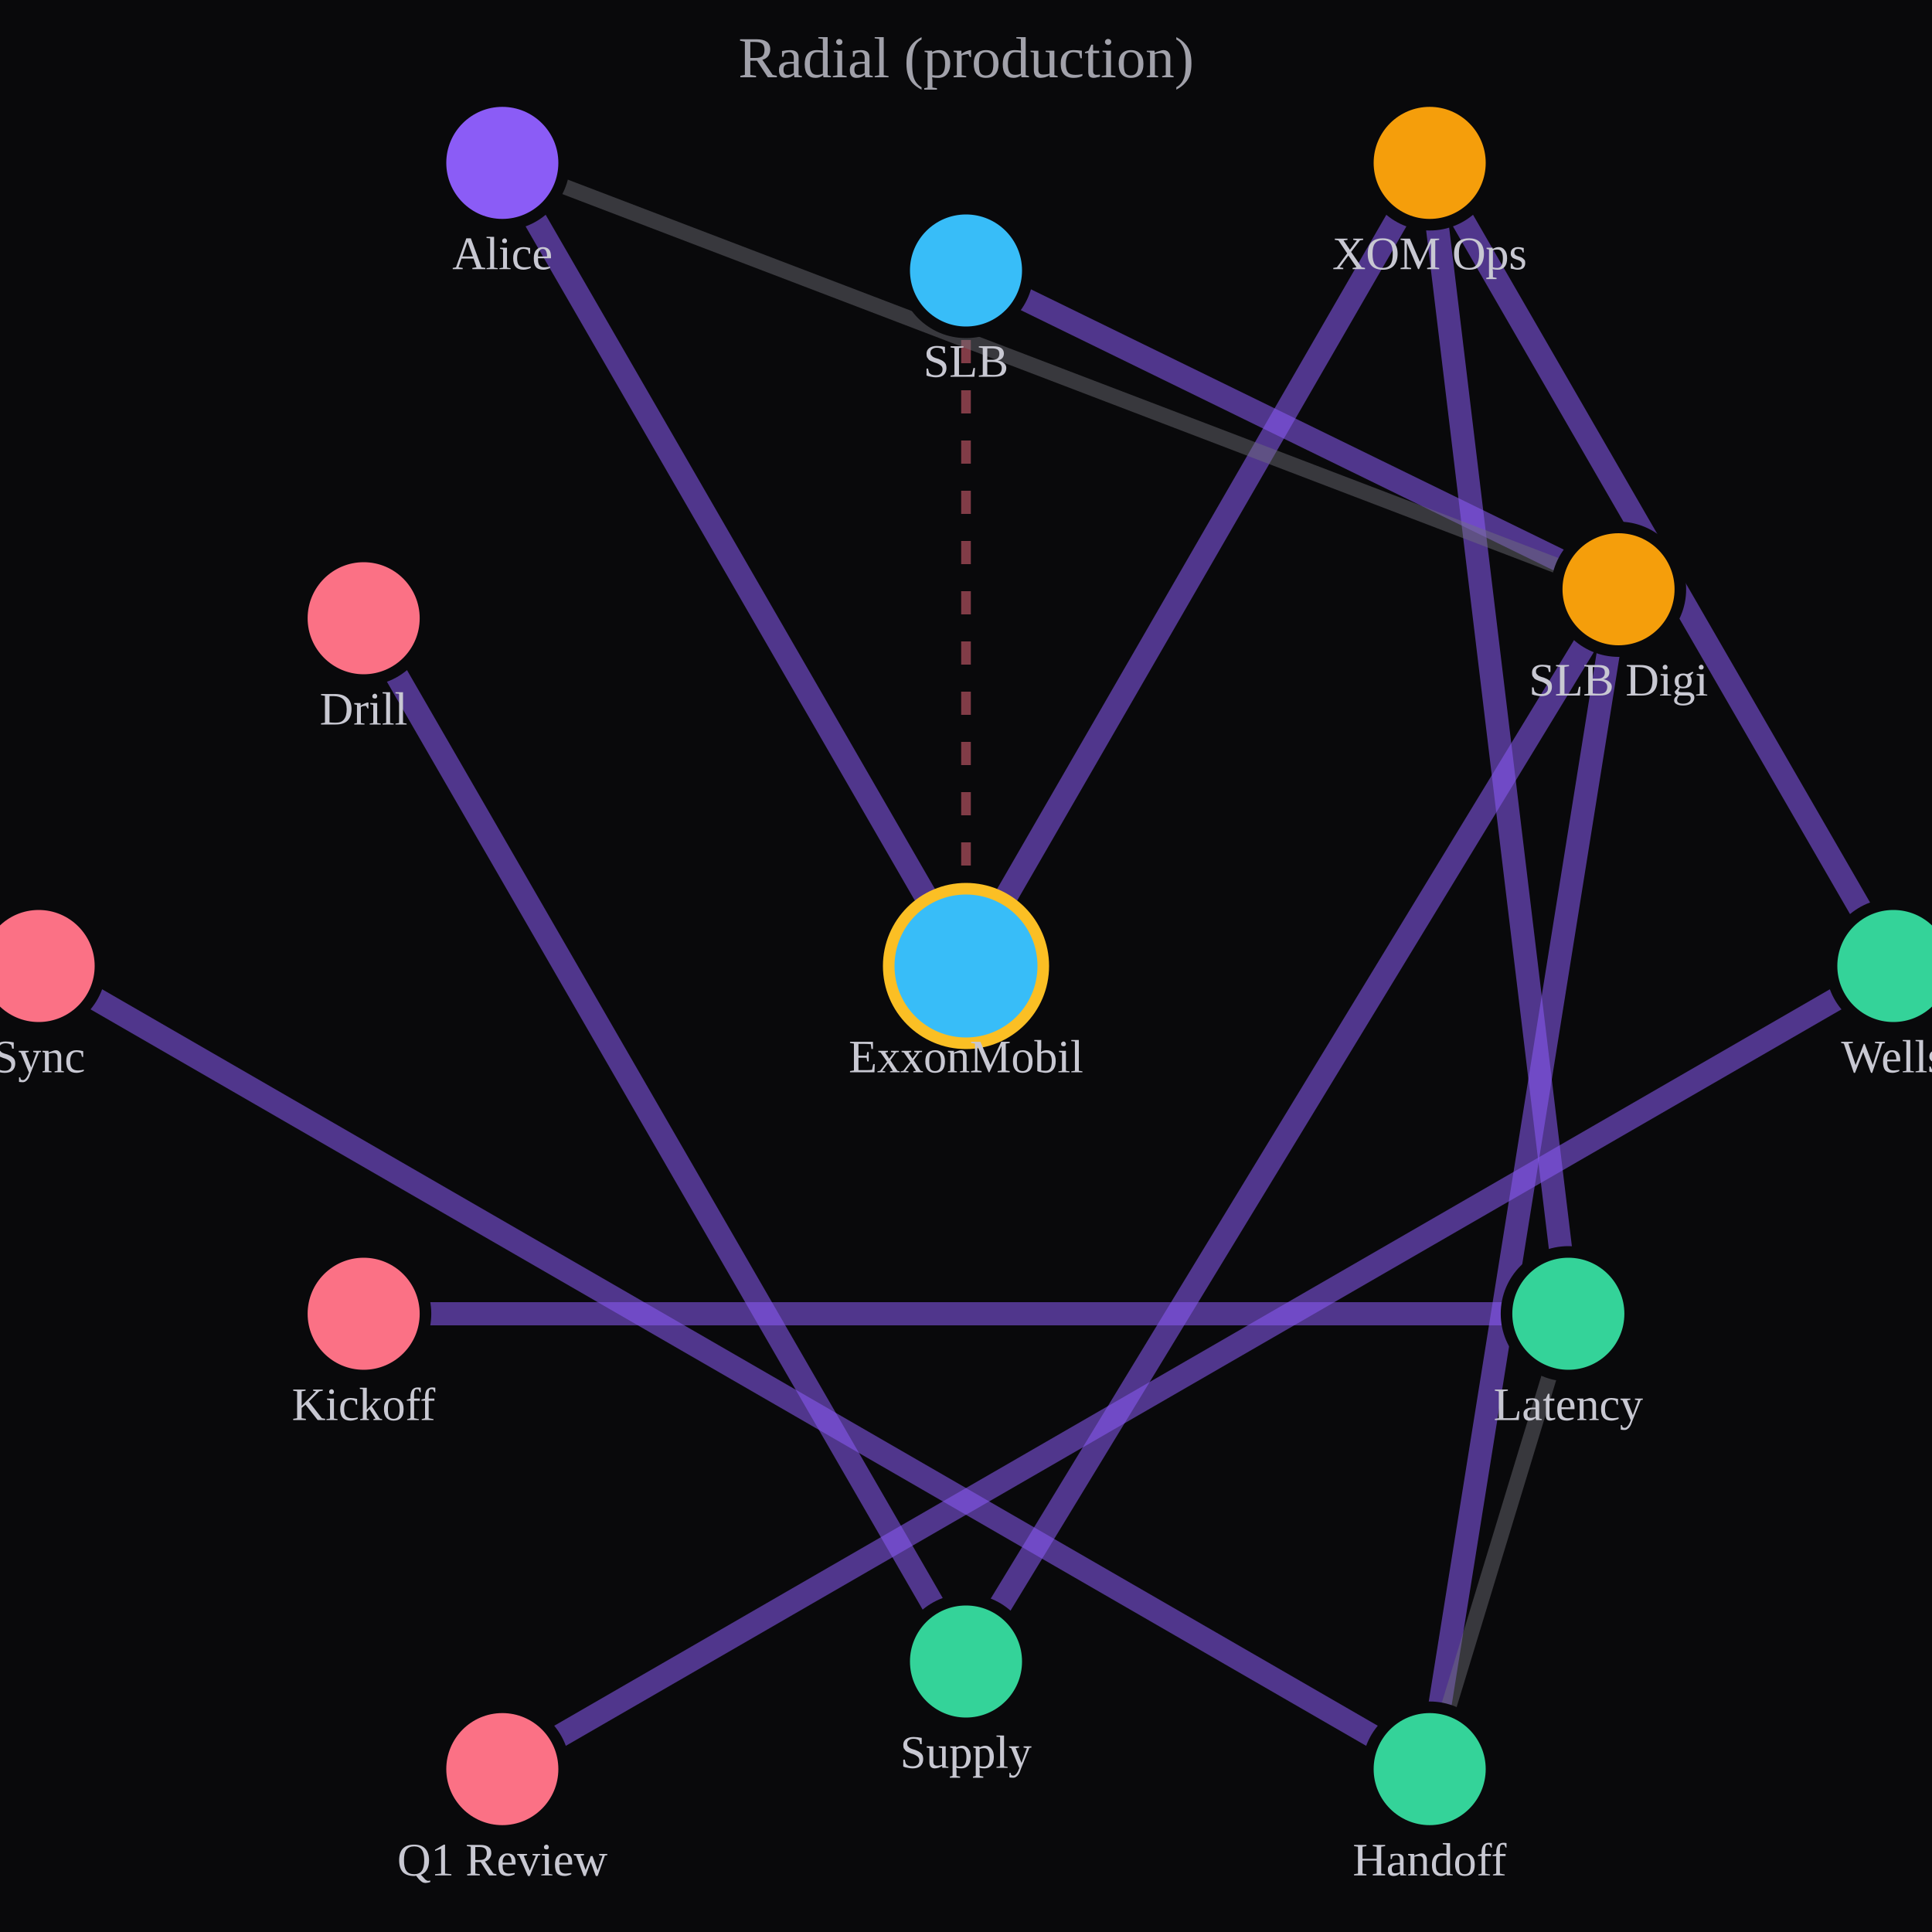
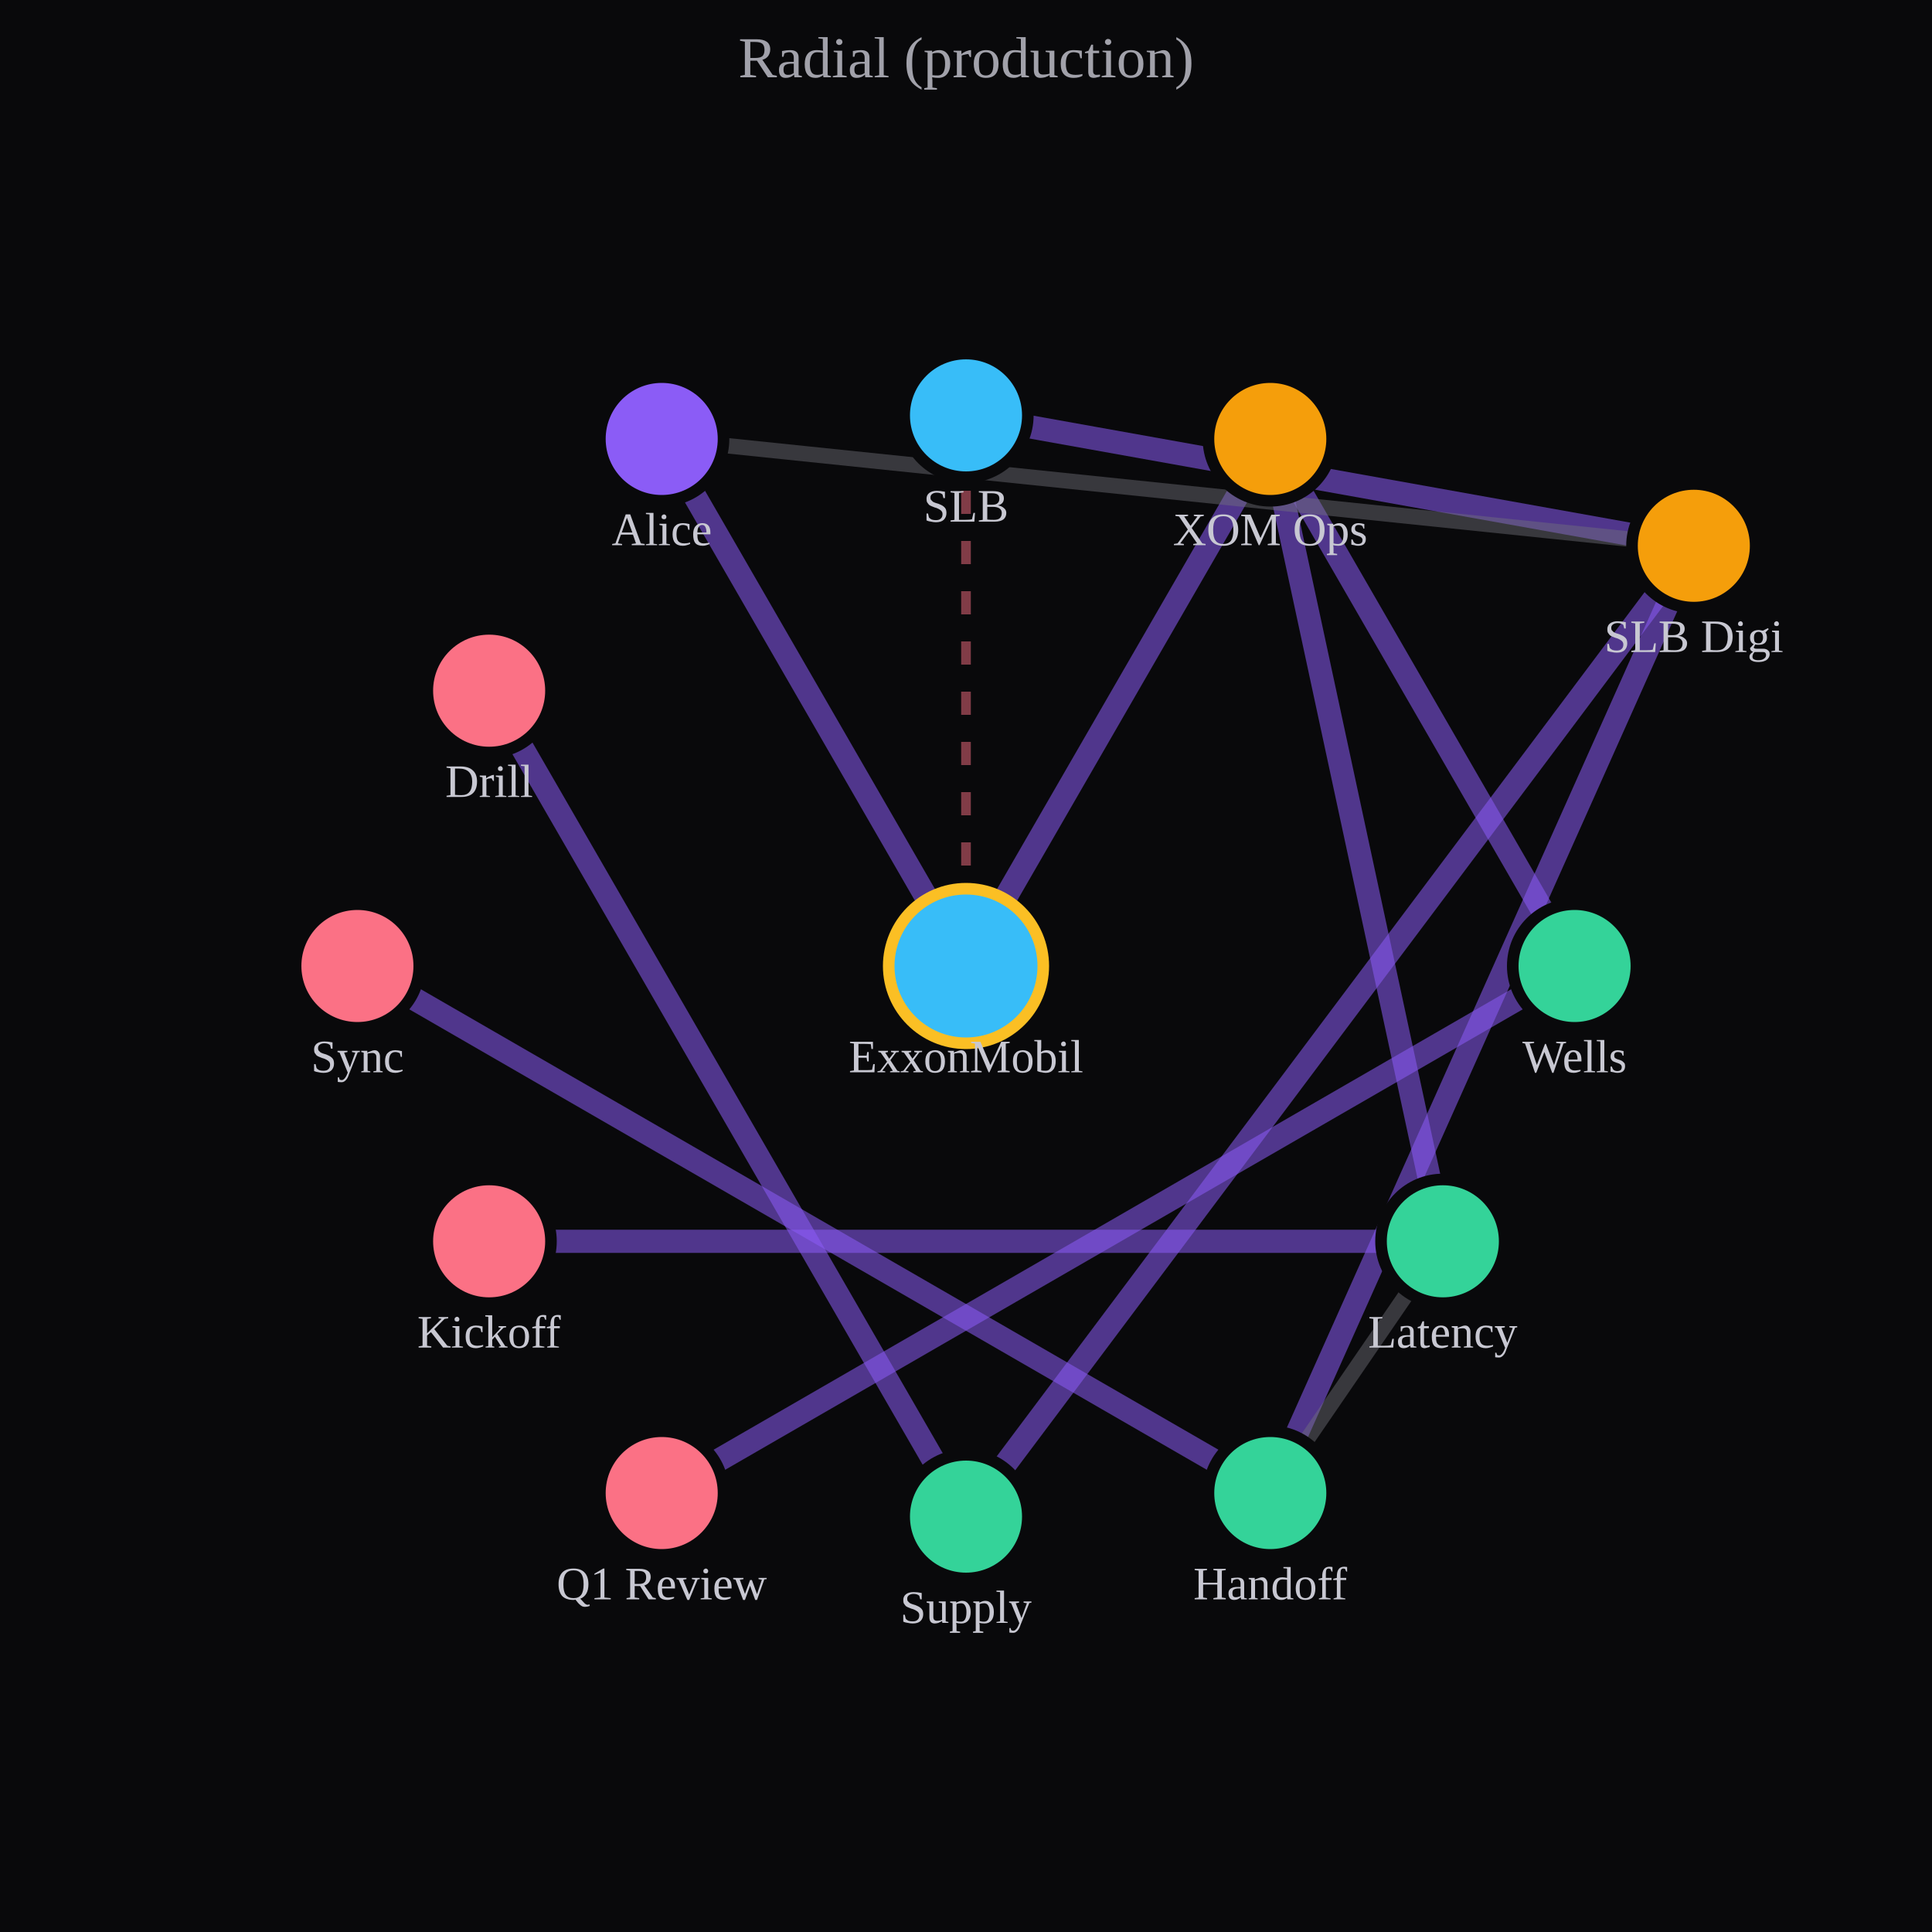
<svg xmlns="http://www.w3.org/2000/svg" viewBox="0 0 100 100" width="900" height="900">
  <rect width="100" height="100" fill="#09090b" />
  <text x="50" y="4" text-anchor="middle" fill="#a1a1aa" font-size="3">Radial (production)</text>
-   <line x1="50" y1="50" x2="74" y2="8.431" stroke="rgba(139,92,246,0.55)" stroke-width="1.2" opacity="1" />
-   <line x1="74" y1="8.431" x2="98" y2="50" stroke="rgba(139,92,246,0.55)" stroke-width="1.2" opacity="1" />
-   <line x1="74" y1="8.431" x2="81.177" y2="68" stroke="rgba(139,92,246,0.55)" stroke-width="1.2" opacity="1" />
-   <line x1="98" y1="50" x2="26" y2="91.569" stroke="rgba(139,92,246,0.55)" stroke-width="1.2" opacity="1" />
-   <line x1="81.177" y1="68" x2="18.823" y2="68" stroke="rgba(139,92,246,0.55)" stroke-width="1.2" opacity="1" />
-   <line x1="50" y1="50" x2="26" y2="8.431" stroke="rgba(139,92,246,0.55)" stroke-width="1.2" opacity="1" />
-   <line x1="50" y1="14" x2="83.775" y2="30.5" stroke="rgba(139,92,246,0.55)" stroke-width="1.2" opacity="1" />
-   <line x1="83.775" y1="30.5" x2="74" y2="91.569" stroke="rgba(139,92,246,0.55)" stroke-width="1.2" opacity="1" />
-   <line x1="83.775" y1="30.5" x2="50" y2="86" stroke="rgba(139,92,246,0.55)" stroke-width="1.2" opacity="1" />
-   <line x1="74" y1="91.569" x2="2" y2="50" stroke="rgba(139,92,246,0.55)" stroke-width="1.2" opacity="1" />
-   <line x1="50" y1="86" x2="18.823" y2="32" stroke="rgba(139,92,246,0.55)" stroke-width="1.2" opacity="1" />
-   <line x1="81.177" y1="68" x2="74" y2="91.569" stroke="rgba(113,113,122,0.45)" stroke-width="0.8" opacity="1" />
-   <line x1="50" y1="50" x2="50" y2="14" stroke="rgba(251,113,133,0.5)" stroke-width="0.5" opacity="1" stroke-dasharray="1.2 1.4" />
-   <line x1="26" y1="8.431" x2="83.775" y2="30.5" stroke="rgba(113,113,122,0.45)" stroke-width="0.8" opacity="1" />
+   <line x1="50" y1="50" x2="65.75" y2="22.72" stroke="rgba(139,92,246,0.55)" stroke-width="1.2" opacity="1" />
+   <line x1="65.75" y1="22.72" x2="81.5" y2="50" stroke="rgba(139,92,246,0.55)" stroke-width="1.2" opacity="1" />
+   <line x1="65.75" y1="22.72" x2="74.682" y2="64.25" stroke="rgba(139,92,246,0.55)" stroke-width="1.2" opacity="1" />
+   <line x1="81.5" y1="50" x2="34.25" y2="77.28" stroke="rgba(139,92,246,0.55)" stroke-width="1.2" opacity="1" />
+   <line x1="74.682" y1="64.25" x2="25.318" y2="64.25" stroke="rgba(139,92,246,0.55)" stroke-width="1.2" opacity="1" />
+   <line x1="50" y1="50" x2="34.25" y2="22.72" stroke="rgba(139,92,246,0.55)" stroke-width="1.2" opacity="1" />
+   <line x1="50" y1="21.5" x2="87.672" y2="28.25" stroke="rgba(139,92,246,0.55)" stroke-width="1.2" opacity="1" />
+   <line x1="87.672" y1="28.25" x2="65.75" y2="77.28" stroke="rgba(139,92,246,0.55)" stroke-width="1.2" opacity="1" />
+   <line x1="87.672" y1="28.25" x2="50" y2="78.5" stroke="rgba(139,92,246,0.55)" stroke-width="1.2" opacity="1" />
+   <line x1="65.75" y1="77.28" x2="18.5" y2="50" stroke="rgba(139,92,246,0.55)" stroke-width="1.2" opacity="1" />
+   <line x1="50" y1="78.5" x2="25.318" y2="35.75" stroke="rgba(139,92,246,0.55)" stroke-width="1.2" opacity="1" />
+   <line x1="74.682" y1="64.25" x2="65.75" y2="77.28" stroke="rgba(113,113,122,0.45)" stroke-width="0.8" opacity="1" />
+   <line x1="50" y1="50" x2="50" y2="21.5" stroke="rgba(251,113,133,0.5)" stroke-width="0.5" opacity="1" stroke-dasharray="1.2 1.4" />
+   <line x1="34.25" y1="22.72" x2="87.672" y2="28.25" stroke="rgba(113,113,122,0.45)" stroke-width="0.8" opacity="1" />
  <g opacity="1">
    <circle cx="50" cy="50" r="4" fill="rgb(56,189,248)" stroke="rgb(251,191,36)" stroke-width="0.6" />
    <text x="50" y="55.5" text-anchor="middle" fill="#c8c8d2" font-size="2.4">ExxonMobil</text>
  </g>
  <g opacity="1">
-     <circle cx="50" cy="14" r="3.2" fill="rgb(56,189,248)" stroke="rgb(9,9,11)" stroke-width="0.6" />
-     <text x="50" y="19.5" text-anchor="middle" fill="#c8c8d2" font-size="2.4">SLB</text>
+     <circle cx="50" cy="21.5" r="3.2" fill="rgb(56,189,248)" stroke="rgb(9,9,11)" stroke-width="0.6" />
+     <text x="50" y="27" text-anchor="middle" fill="#c8c8d2" font-size="2.4">SLB</text>
  </g>
  <g opacity="1">
-     <circle cx="74" cy="8.431" r="3.2" fill="rgb(245,158,11)" stroke="rgb(9,9,11)" stroke-width="0.6" />
-     <text x="74" y="13.931" text-anchor="middle" fill="#c8c8d2" font-size="2.4">XOM Ops</text>
+     <circle cx="65.75" cy="22.72" r="3.2" fill="rgb(245,158,11)" stroke="rgb(9,9,11)" stroke-width="0.6" />
+     <text x="65.75" y="28.22" text-anchor="middle" fill="#c8c8d2" font-size="2.4">XOM Ops</text>
  </g>
  <g opacity="1">
-     <circle cx="83.775" cy="30.5" r="3.2" fill="rgb(245,158,11)" stroke="rgb(9,9,11)" stroke-width="0.6" />
-     <text x="83.775" y="36" text-anchor="middle" fill="#c8c8d2" font-size="2.4">SLB Digi</text>
+     <circle cx="87.672" cy="28.25" r="3.2" fill="rgb(245,158,11)" stroke="rgb(9,9,11)" stroke-width="0.6" />
+     <text x="87.672" y="33.75" text-anchor="middle" fill="#c8c8d2" font-size="2.4">SLB Digi</text>
  </g>
  <g opacity="1">
-     <circle cx="98" cy="50" r="3.2" fill="rgb(52,211,153)" stroke="rgb(9,9,11)" stroke-width="0.6" />
-     <text x="98" y="55.5" text-anchor="middle" fill="#c8c8d2" font-size="2.4">Wells</text>
+     <circle cx="81.5" cy="50" r="3.2" fill="rgb(52,211,153)" stroke="rgb(9,9,11)" stroke-width="0.6" />
+     <text x="81.5" y="55.5" text-anchor="middle" fill="#c8c8d2" font-size="2.4">Wells</text>
  </g>
  <g opacity="1">
-     <circle cx="81.177" cy="68" r="3.2" fill="rgb(52,211,153)" stroke="rgb(9,9,11)" stroke-width="0.6" />
-     <text x="81.177" y="73.5" text-anchor="middle" fill="#c8c8d2" font-size="2.4">Latency</text>
+     <circle cx="74.682" cy="64.25" r="3.2" fill="rgb(52,211,153)" stroke="rgb(9,9,11)" stroke-width="0.6" />
+     <text x="74.682" y="69.75" text-anchor="middle" fill="#c8c8d2" font-size="2.4">Latency</text>
  </g>
  <g opacity="1">
-     <circle cx="74" cy="91.569" r="3.2" fill="rgb(52,211,153)" stroke="rgb(9,9,11)" stroke-width="0.6" />
-     <text x="74" y="97.069" text-anchor="middle" fill="#c8c8d2" font-size="2.4">Handoff</text>
+     <circle cx="65.75" cy="77.28" r="3.2" fill="rgb(52,211,153)" stroke="rgb(9,9,11)" stroke-width="0.6" />
+     <text x="65.75" y="82.78" text-anchor="middle" fill="#c8c8d2" font-size="2.4">Handoff</text>
  </g>
  <g opacity="1">
-     <circle cx="50" cy="86" r="3.2" fill="rgb(52,211,153)" stroke="rgb(9,9,11)" stroke-width="0.6" />
-     <text x="50" y="91.5" text-anchor="middle" fill="#c8c8d2" font-size="2.4">Supply</text>
+     <circle cx="50" cy="78.5" r="3.2" fill="rgb(52,211,153)" stroke="rgb(9,9,11)" stroke-width="0.6" />
+     <text x="50" y="84" text-anchor="middle" fill="#c8c8d2" font-size="2.4">Supply</text>
  </g>
  <g opacity="1">
-     <circle cx="26" cy="91.569" r="3.2" fill="rgb(251,113,133)" stroke="rgb(9,9,11)" stroke-width="0.6" />
-     <text x="26" y="97.069" text-anchor="middle" fill="#c8c8d2" font-size="2.4">Q1 Review</text>
+     <circle cx="34.25" cy="77.28" r="3.2" fill="rgb(251,113,133)" stroke="rgb(9,9,11)" stroke-width="0.6" />
+     <text x="34.25" y="82.78" text-anchor="middle" fill="#c8c8d2" font-size="2.4">Q1 Review</text>
  </g>
  <g opacity="1">
-     <circle cx="18.823" cy="68" r="3.2" fill="rgb(251,113,133)" stroke="rgb(9,9,11)" stroke-width="0.6" />
-     <text x="18.823" y="73.5" text-anchor="middle" fill="#c8c8d2" font-size="2.4">Kickoff</text>
+     <circle cx="25.318" cy="64.25" r="3.2" fill="rgb(251,113,133)" stroke="rgb(9,9,11)" stroke-width="0.6" />
+     <text x="25.318" y="69.75" text-anchor="middle" fill="#c8c8d2" font-size="2.4">Kickoff</text>
  </g>
  <g opacity="1">
-     <circle cx="2" cy="50" r="3.2" fill="rgb(251,113,133)" stroke="rgb(9,9,11)" stroke-width="0.6" />
-     <text x="2" y="55.5" text-anchor="middle" fill="#c8c8d2" font-size="2.4">Sync</text>
+     <circle cx="18.5" cy="50" r="3.2" fill="rgb(251,113,133)" stroke="rgb(9,9,11)" stroke-width="0.6" />
+     <text x="18.5" y="55.5" text-anchor="middle" fill="#c8c8d2" font-size="2.4">Sync</text>
  </g>
  <g opacity="1">
-     <circle cx="18.823" cy="32" r="3.2" fill="rgb(251,113,133)" stroke="rgb(9,9,11)" stroke-width="0.6" />
-     <text x="18.823" y="37.5" text-anchor="middle" fill="#c8c8d2" font-size="2.4">Drill</text>
+     <circle cx="25.318" cy="35.75" r="3.2" fill="rgb(251,113,133)" stroke="rgb(9,9,11)" stroke-width="0.6" />
+     <text x="25.318" y="41.25" text-anchor="middle" fill="#c8c8d2" font-size="2.4">Drill</text>
  </g>
  <g opacity="1">
-     <circle cx="26" cy="8.431" r="3.2" fill="rgb(139,92,246)" stroke="rgb(9,9,11)" stroke-width="0.6" />
-     <text x="26" y="13.931" text-anchor="middle" fill="#c8c8d2" font-size="2.4">Alice</text>
+     <circle cx="34.25" cy="22.72" r="3.2" fill="rgb(139,92,246)" stroke="rgb(9,9,11)" stroke-width="0.6" />
+     <text x="34.25" y="28.22" text-anchor="middle" fill="#c8c8d2" font-size="2.4">Alice</text>
  </g>
</svg>
